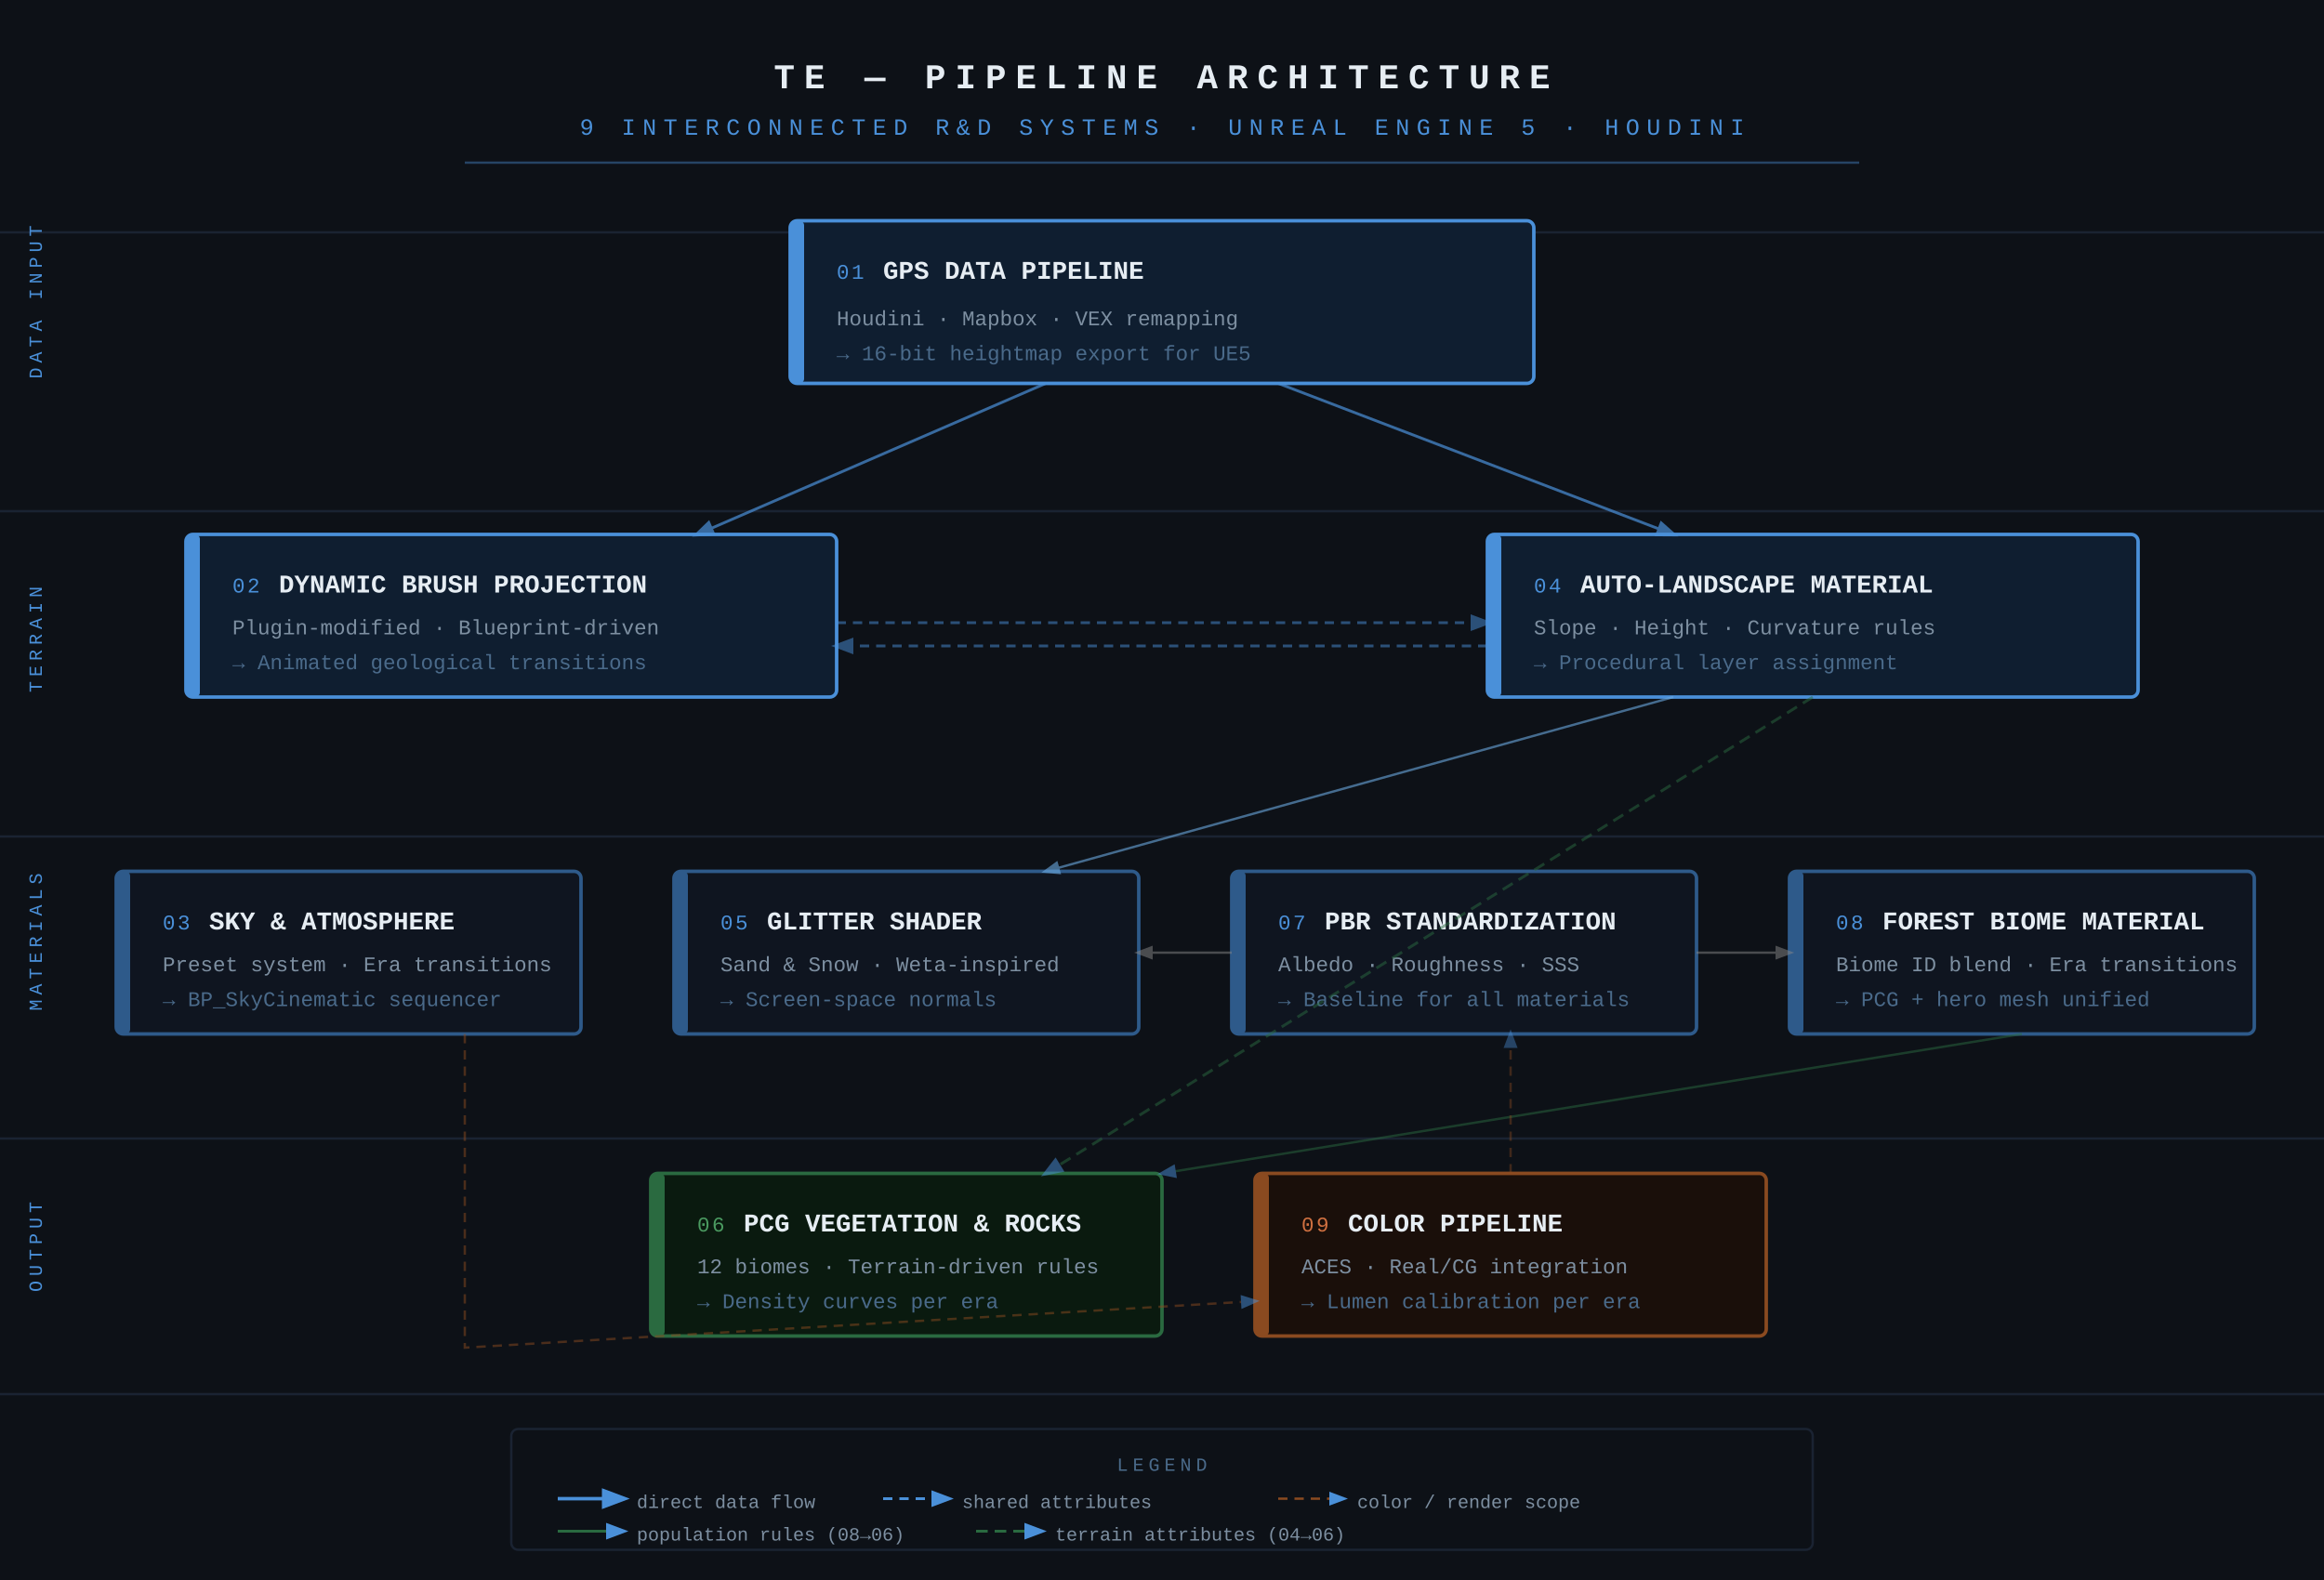
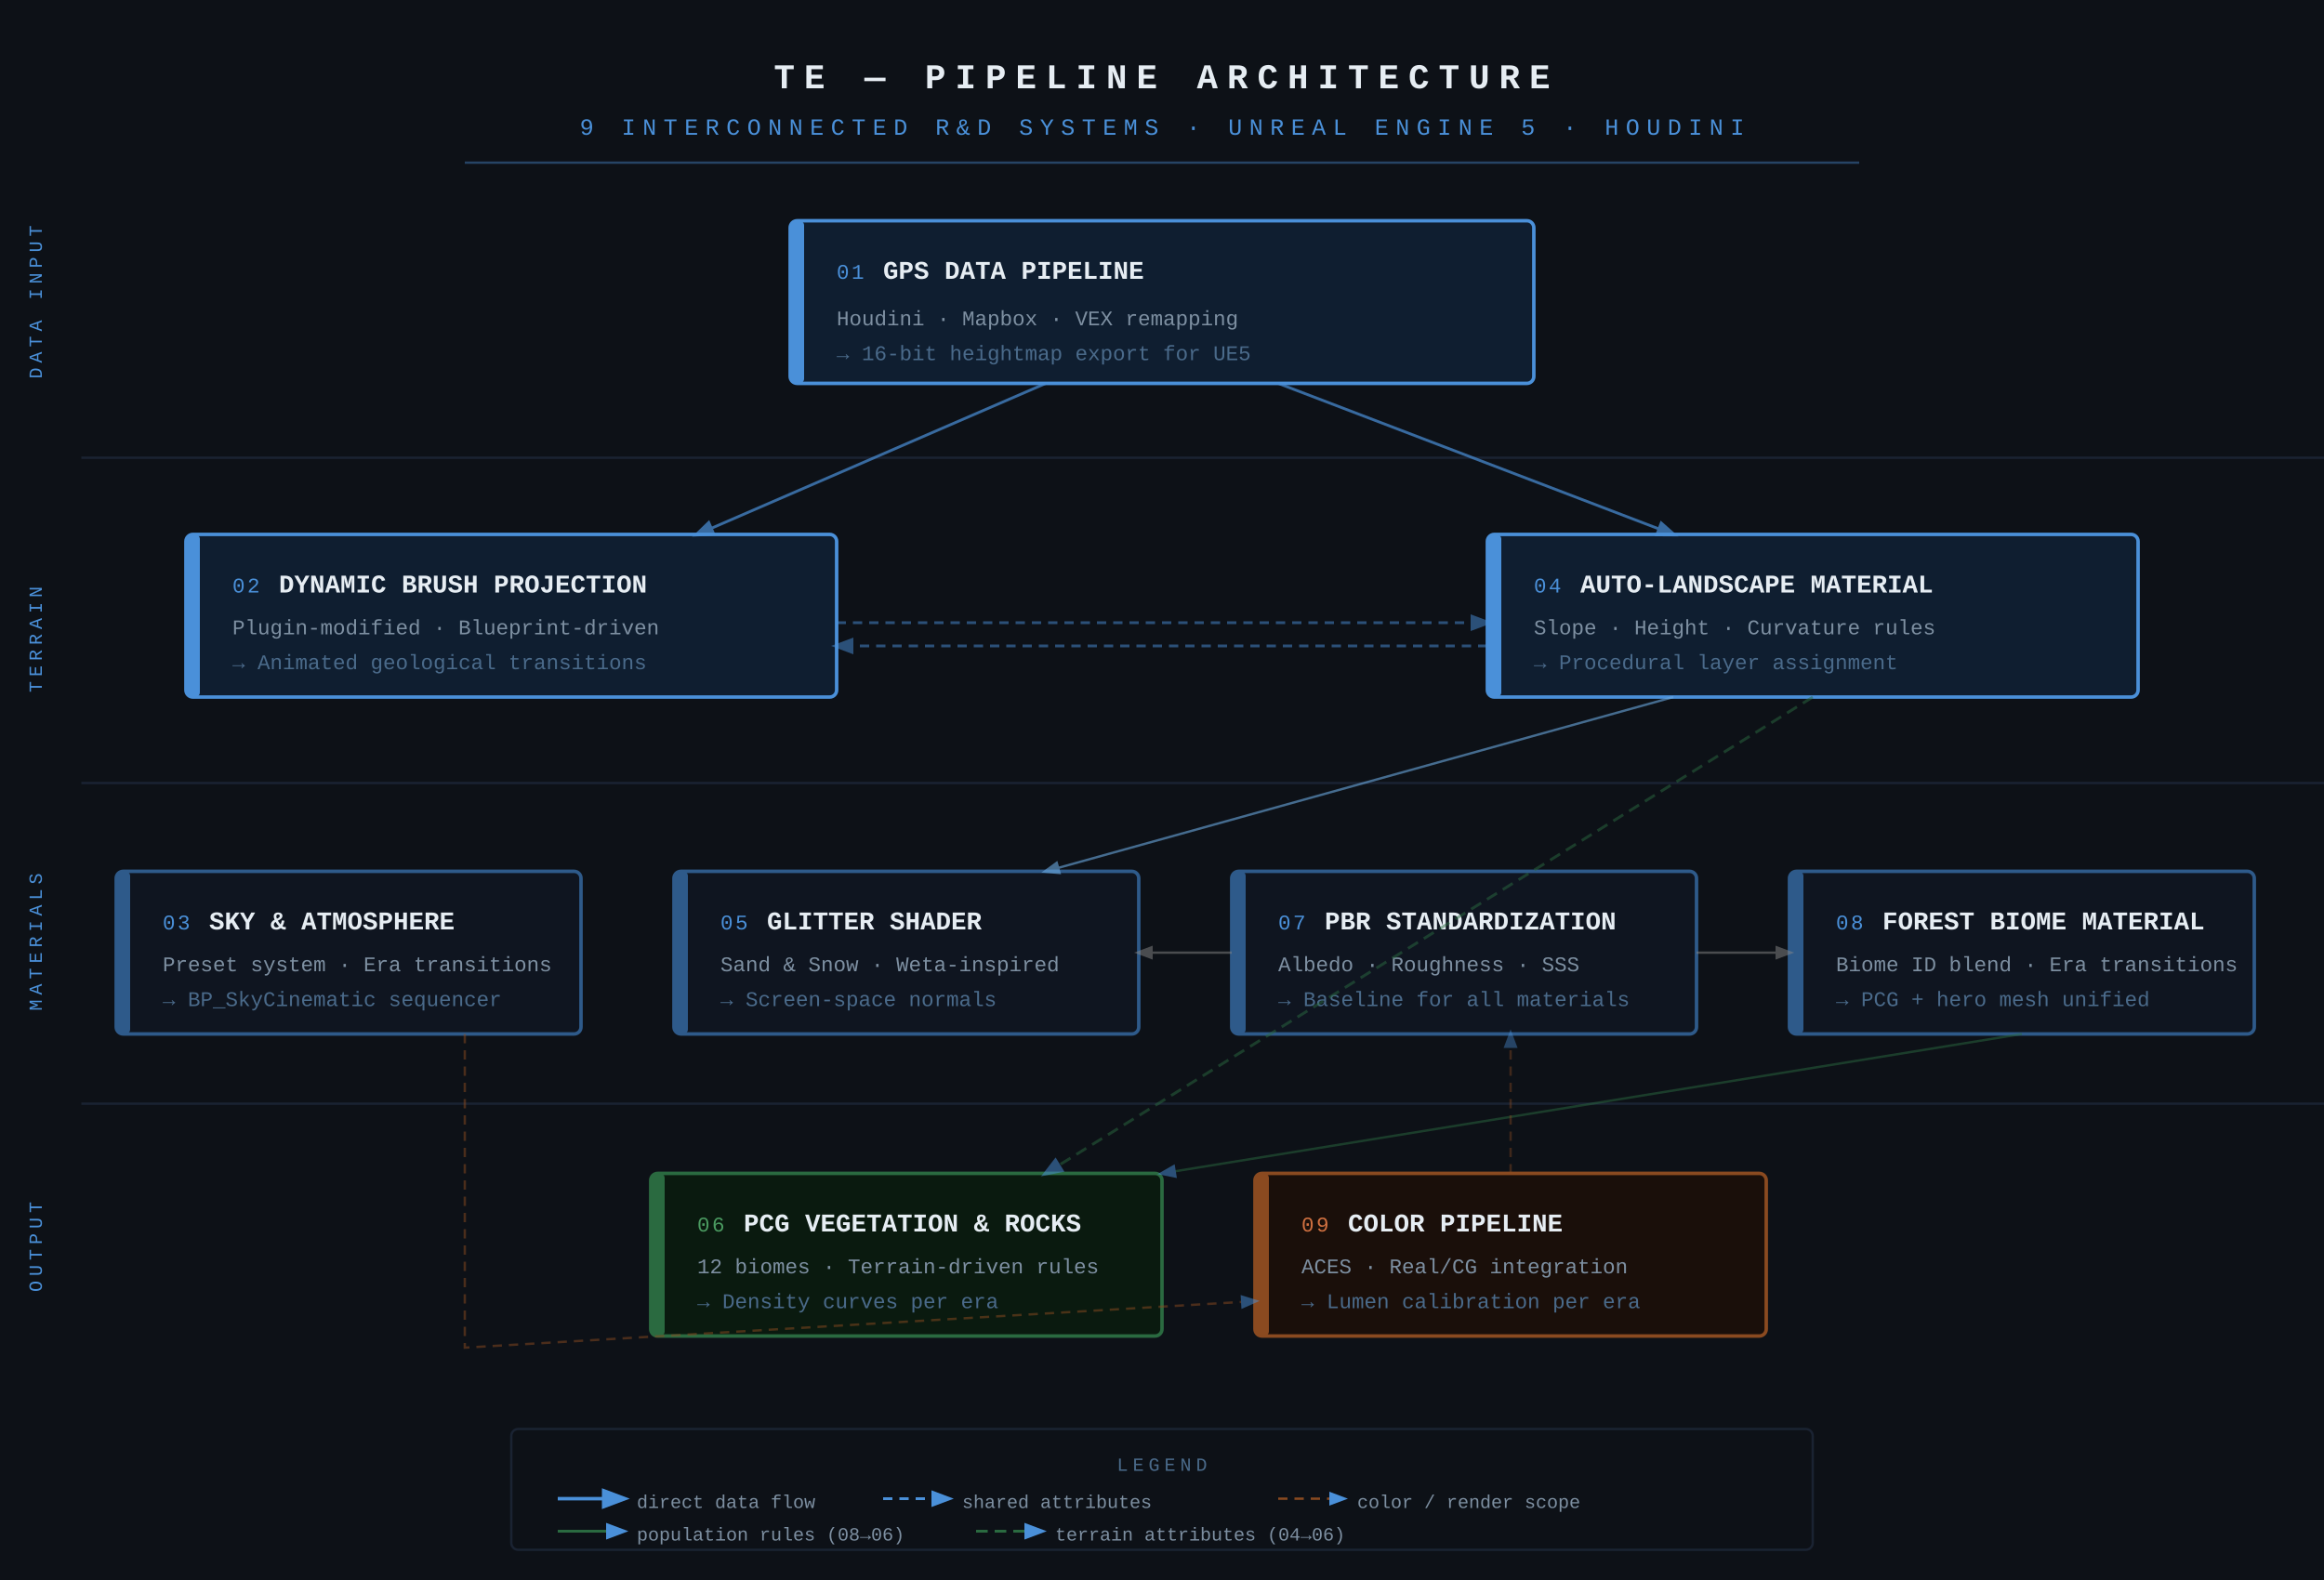
<svg xmlns="http://www.w3.org/2000/svg" viewBox="0 0 1000 680" width="1000" height="680" font-family="'Courier New', monospace">
  <defs>
    <marker id="arrow" markerWidth="8" markerHeight="8" refX="6" refY="3" orient="auto">
      <path d="M0,0 L0,6 L8,3 z" fill="#4A90D9" />
    </marker>
    <marker id="arrow-light" markerWidth="8" markerHeight="8" refX="6" refY="3" orient="auto">
      <path d="M0,0 L0,6 L8,3 z" fill="#6BA8E0" />
    </marker>
    <marker id="arrow-gray" markerWidth="8" markerHeight="8" refX="6" refY="3" orient="auto">
      <path d="M0,0 L0,6 L8,3 z" fill="#888" />
    </marker>
  </defs>
  <rect width="1000" height="680" fill="#0D1117" />
  <g stroke="#1A2332" stroke-width="1">
-     <line x1="0" y1="100" x2="1000" y2="100" />
-     <line x1="0" y1="220" x2="1000" y2="220" />
-     <line x1="0" y1="360" x2="1000" y2="360" />
-     <line x1="0" y1="490" x2="1000" y2="490" />
-     <line x1="0" y1="600" x2="1000" y2="600" />
+     <line x1="35" y1="197" x2="1000" y2="197" />
+     <line x1="35" y1="337" x2="1000" y2="337" />
+     <line x1="35" y1="475" x2="1000" y2="475" />
  </g>
  <text x="500" y="38" text-anchor="middle" font-size="15" fill="#E6EDF3" letter-spacing="4" font-weight="bold">TE — PIPELINE ARCHITECTURE</text>
  <text x="500" y="58" text-anchor="middle" font-size="10" fill="#4A90D9" letter-spacing="3">9 INTERCONNECTED R&amp;D SYSTEMS · UNREAL ENGINE 5 · HOUDINI</text>
  <line x1="200" y1="70" x2="800" y2="70" stroke="#4A90D9" stroke-width="1" opacity="0.4" />
  <text x="18" y="163" font-size="8" fill="#4A90D9" letter-spacing="2" transform="rotate(-90, 18, 163)">DATA INPUT</text>
  <text x="18" y="298" font-size="8" fill="#4A90D9" letter-spacing="2" transform="rotate(-90, 18, 298)">TERRAIN</text>
  <text x="18" y="435" font-size="8" fill="#4A90D9" letter-spacing="2" transform="rotate(-90, 18, 435)">MATERIALS</text>
  <text x="18" y="556" font-size="8" fill="#4A90D9" letter-spacing="2" transform="rotate(-90, 18, 556)">OUTPUT</text>
  <rect x="340" y="95" width="320" height="70" rx="3" fill="#0F1E30" stroke="#4A90D9" stroke-width="1.5" />
  <rect x="340" y="95" width="6" height="70" rx="2" fill="#4A90D9" />
  <text x="360" y="120" font-size="9" fill="#4A90D9" letter-spacing="1">01</text>
  <text x="380" y="120" font-size="11" fill="#E6EDF3" font-weight="bold">GPS DATA PIPELINE</text>
  <text x="360" y="140" font-size="9" fill="#7D8FA1">Houdini · Mapbox · VEX remapping</text>
  <text x="360" y="155" font-size="9" fill="#4A6A8A">→ 16-bit heightmap export for UE5</text>
  <rect x="80" y="230" width="280" height="70" rx="3" fill="#0F1E30" stroke="#4A90D9" stroke-width="1.5" />
  <rect x="80" y="230" width="6" height="70" rx="2" fill="#4A90D9" />
  <text x="100" y="255" font-size="9" fill="#4A90D9" letter-spacing="1">02</text>
  <text x="120" y="255" font-size="11" fill="#E6EDF3" font-weight="bold">DYNAMIC BRUSH PROJECTION</text>
  <text x="100" y="273" font-size="9" fill="#7D8FA1">Plugin-modified · Blueprint-driven</text>
  <text x="100" y="288" font-size="9" fill="#4A6A8A">→ Animated geological transitions</text>
  <rect x="640" y="230" width="280" height="70" rx="3" fill="#0F1E30" stroke="#4A90D9" stroke-width="1.5" />
  <rect x="640" y="230" width="6" height="70" rx="2" fill="#4A90D9" />
  <text x="660" y="255" font-size="9" fill="#4A90D9" letter-spacing="1">04</text>
  <text x="680" y="255" font-size="11" fill="#E6EDF3" font-weight="bold">AUTO-LANDSCAPE MATERIAL</text>
  <text x="660" y="273" font-size="9" fill="#7D8FA1">Slope · Height · Curvature rules</text>
  <text x="660" y="288" font-size="9" fill="#4A6A8A">→ Procedural layer assignment</text>
  <rect x="50" y="375" width="200" height="70" rx="3" fill="#0F1520" stroke="#2E5A8A" stroke-width="1.5" />
  <rect x="50" y="375" width="6" height="70" rx="2" fill="#2E5A8A" />
  <text x="70" y="400" font-size="9" fill="#4A90D9" letter-spacing="1">03</text>
  <text x="90" y="400" font-size="11" fill="#E6EDF3" font-weight="bold">SKY &amp; ATMOSPHERE</text>
  <text x="70" y="418" font-size="9" fill="#7D8FA1">Preset system · Era transitions</text>
  <text x="70" y="433" font-size="9" fill="#4A6A8A">→ BP_SkyCinematic sequencer</text>
  <rect x="290" y="375" width="200" height="70" rx="3" fill="#0F1520" stroke="#2E5A8A" stroke-width="1.5" />
  <rect x="290" y="375" width="6" height="70" rx="2" fill="#2E5A8A" />
  <text x="310" y="400" font-size="9" fill="#4A90D9" letter-spacing="1">05</text>
  <text x="330" y="400" font-size="11" fill="#E6EDF3" font-weight="bold">GLITTER SHADER</text>
  <text x="310" y="418" font-size="9" fill="#7D8FA1">Sand &amp; Snow · Weta-inspired</text>
  <text x="310" y="433" font-size="9" fill="#4A6A8A">→ Screen-space normals</text>
  <rect x="530" y="375" width="200" height="70" rx="3" fill="#0F1520" stroke="#2E5A8A" stroke-width="1.5" />
  <rect x="530" y="375" width="6" height="70" rx="2" fill="#2E5A8A" />
  <text x="550" y="400" font-size="9" fill="#4A90D9" letter-spacing="1">07</text>
  <text x="570" y="400" font-size="11" fill="#E6EDF3" font-weight="bold">PBR STANDARDIZATION</text>
  <text x="550" y="418" font-size="9" fill="#7D8FA1">Albedo · Roughness · SSS</text>
  <text x="550" y="433" font-size="9" fill="#4A6A8A">→ Baseline for all materials</text>
  <rect x="770" y="375" width="200" height="70" rx="3" fill="#0F1520" stroke="#2E5A8A" stroke-width="1.5" />
  <rect x="770" y="375" width="6" height="70" rx="2" fill="#2E5A8A" />
  <text x="790" y="400" font-size="9" fill="#4A90D9" letter-spacing="1">08</text>
  <text x="810" y="400" font-size="11" fill="#E6EDF3" font-weight="bold">FOREST BIOME MATERIAL</text>
  <text x="790" y="418" font-size="9" fill="#7D8FA1">Biome ID blend · Era transitions</text>
  <text x="790" y="433" font-size="9" fill="#4A6A8A">→ PCG + hero mesh unified</text>
  <rect x="280" y="505" width="220" height="70" rx="3" fill="#0A1A0F" stroke="#2A6A40" stroke-width="1.5" />
  <rect x="280" y="505" width="6" height="70" rx="2" fill="#2A6A40" />
  <text x="300" y="530" font-size="9" fill="#4A9A60" letter-spacing="1">06</text>
  <text x="320" y="530" font-size="11" fill="#E6EDF3" font-weight="bold">PCG VEGETATION &amp; ROCKS</text>
  <text x="300" y="548" font-size="9" fill="#7D8FA1">12 biomes · Terrain-driven rules</text>
  <text x="300" y="563" font-size="9" fill="#4A6A8A">→ Density curves per era</text>
  <rect x="540" y="505" width="220" height="70" rx="3" fill="#1A0F0A" stroke="#8A4A20" stroke-width="1.5" />
  <rect x="540" y="505" width="6" height="70" rx="2" fill="#8A4A20" />
  <text x="560" y="530" font-size="9" fill="#D07040" letter-spacing="1">09</text>
  <text x="580" y="530" font-size="11" fill="#E6EDF3" font-weight="bold">COLOR PIPELINE</text>
  <text x="560" y="548" font-size="9" fill="#7D8FA1">ACES · Real/CG integration</text>
  <text x="560" y="563" font-size="9" fill="#4A6A8A">→ Lumen calibration per era</text>
  <path d="M 450 165 L 300 230" stroke="#4A90D9" stroke-width="1.2" fill="none" marker-end="url(#arrow)" opacity="0.7" />
  <path d="M 550 165 L 720 230" stroke="#4A90D9" stroke-width="1.2" fill="none" marker-end="url(#arrow)" opacity="0.7" />
  <path d="M 360 268 L 640 268" stroke="#4A90D9" stroke-width="1.2" fill="none" marker-end="url(#arrow)" opacity="0.5" stroke-dasharray="4,3" />
  <path d="M 640 278 L 360 278" stroke="#4A90D9" stroke-width="1.2" fill="none" marker-end="url(#arrow)" opacity="0.5" stroke-dasharray="4,3" />
  <path d="M 720 300 L 450 375" stroke="#6BA8E0" stroke-width="1" fill="none" marker-end="url(#arrow-light)" opacity="0.6" />
  <path d="M 780 300 L 450 505" stroke="#2A6A40" stroke-width="1.2" fill="none" marker-end="url(#arrow)" opacity="0.5" stroke-dasharray="5,3" />
  <path d="M 530 410 L 490 410" stroke="#888" stroke-width="1" fill="none" marker-end="url(#arrow-gray)" opacity="0.5" />
  <path d="M 730 410 L 770 410" stroke="#888" stroke-width="1" fill="none" marker-end="url(#arrow-gray)" opacity="0.5" />
  <path d="M 870 445 L 500 505" stroke="#2A6A40" stroke-width="1" fill="none" marker-end="url(#arrow)" opacity="0.5" />
  <path d="M 200 445 L 200 580 L 540 560" stroke="#8A4A20" stroke-width="1" fill="none" marker-end="url(#arrow)" opacity="0.5" stroke-dasharray="4,3" />
  <path d="M 650 505 L 650 445" stroke="#8A4A20" stroke-width="1" fill="none" marker-end="url(#arrow)" opacity="0.4" stroke-dasharray="4,3" />
  <rect x="220" y="615" width="560" height="52" rx="3" fill="#0D1117" stroke="#1A2332" stroke-width="1" />
  <text x="500" y="633" text-anchor="middle" font-size="8" fill="#4A6A8A" letter-spacing="2">LEGEND</text>
  <line x1="240" y1="645" x2="268" y2="645" stroke="#4A90D9" stroke-width="1.5" marker-end="url(#arrow)" />
  <text x="274" y="649" font-size="8" fill="#7D8FA1">direct data flow</text>
  <line x1="380" y1="645" x2="408" y2="645" stroke="#4A90D9" stroke-width="1.2" stroke-dasharray="4,3" marker-end="url(#arrow)" />
  <text x="414" y="649" font-size="8" fill="#7D8FA1">shared attributes</text>
  <line x1="550" y1="645" x2="578" y2="645" stroke="#8A4A20" stroke-width="1" stroke-dasharray="4,3" marker-end="url(#arrow)" />
  <text x="584" y="649" font-size="8" fill="#7D8FA1">color / render scope</text>
  <line x1="240" y1="659" x2="268" y2="659" stroke="#2A6A40" stroke-width="1.2" marker-end="url(#arrow)" />
  <text x="274" y="663" font-size="8" fill="#7D8FA1">population rules (08→06)</text>
  <line x1="420" y1="659" x2="448" y2="659" stroke="#2A6A40" stroke-width="1.2" stroke-dasharray="5,3" marker-end="url(#arrow)" />
  <text x="454" y="663" font-size="8" fill="#7D8FA1">terrain attributes (04→06)</text>
</svg>
